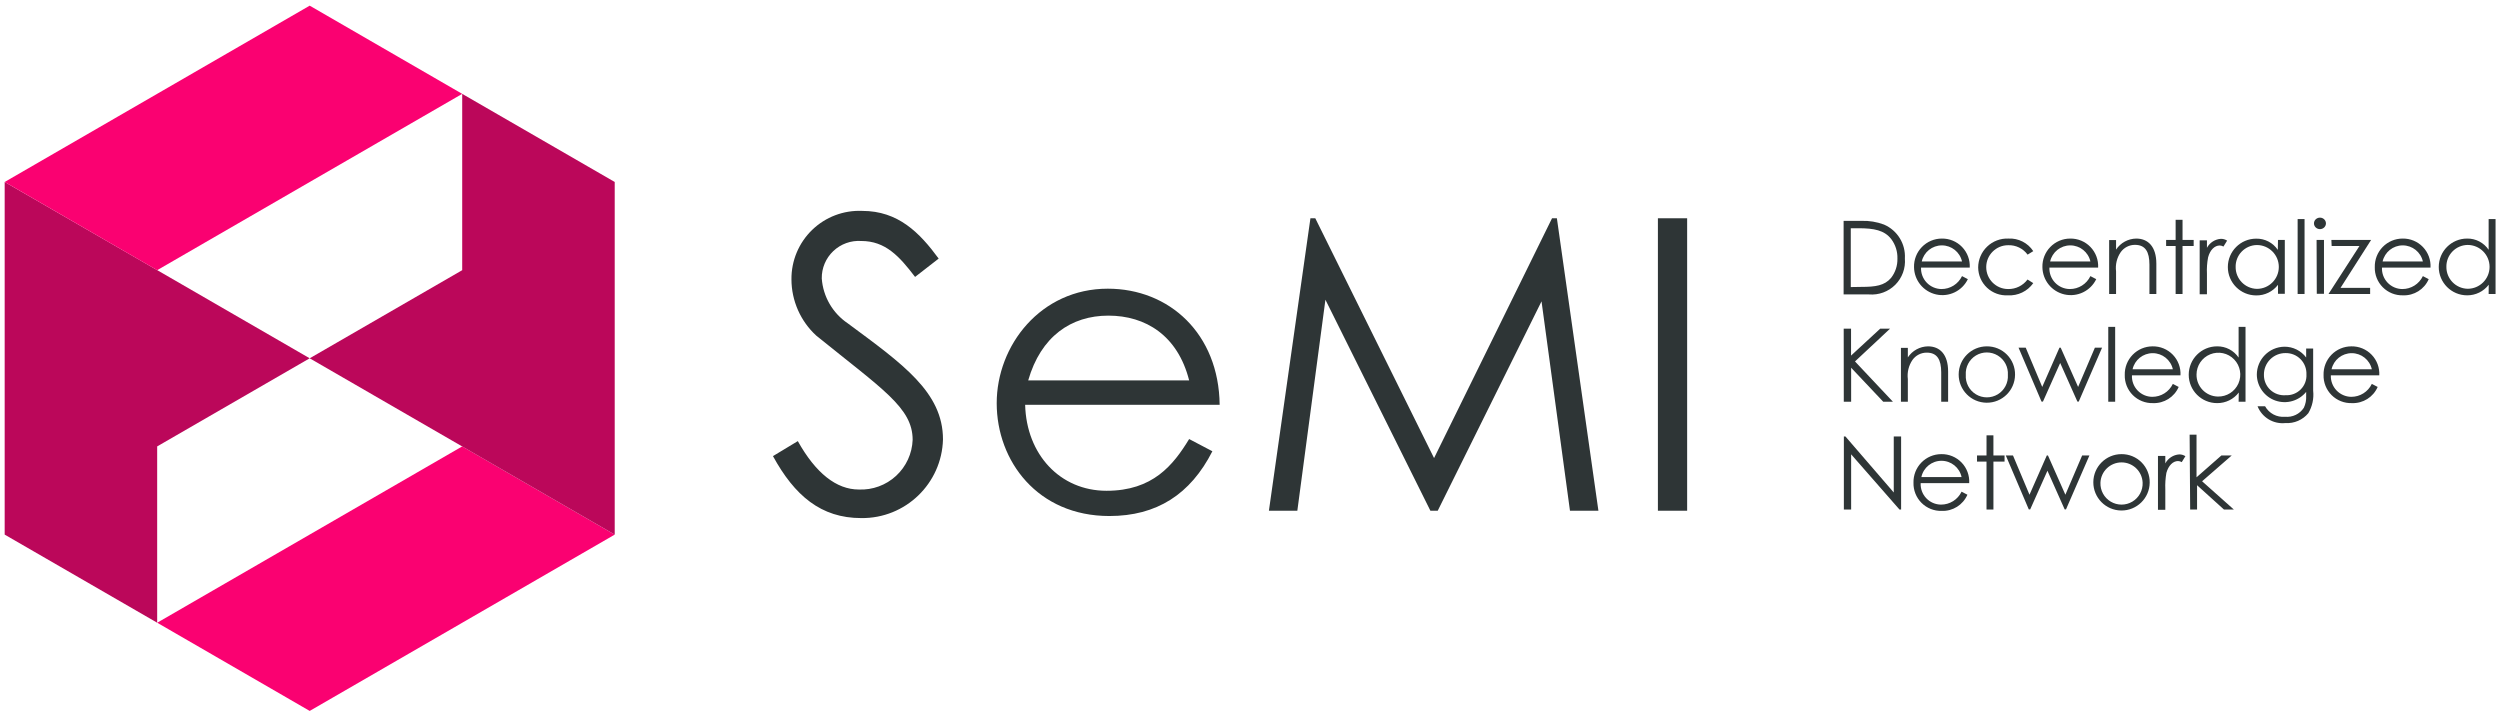
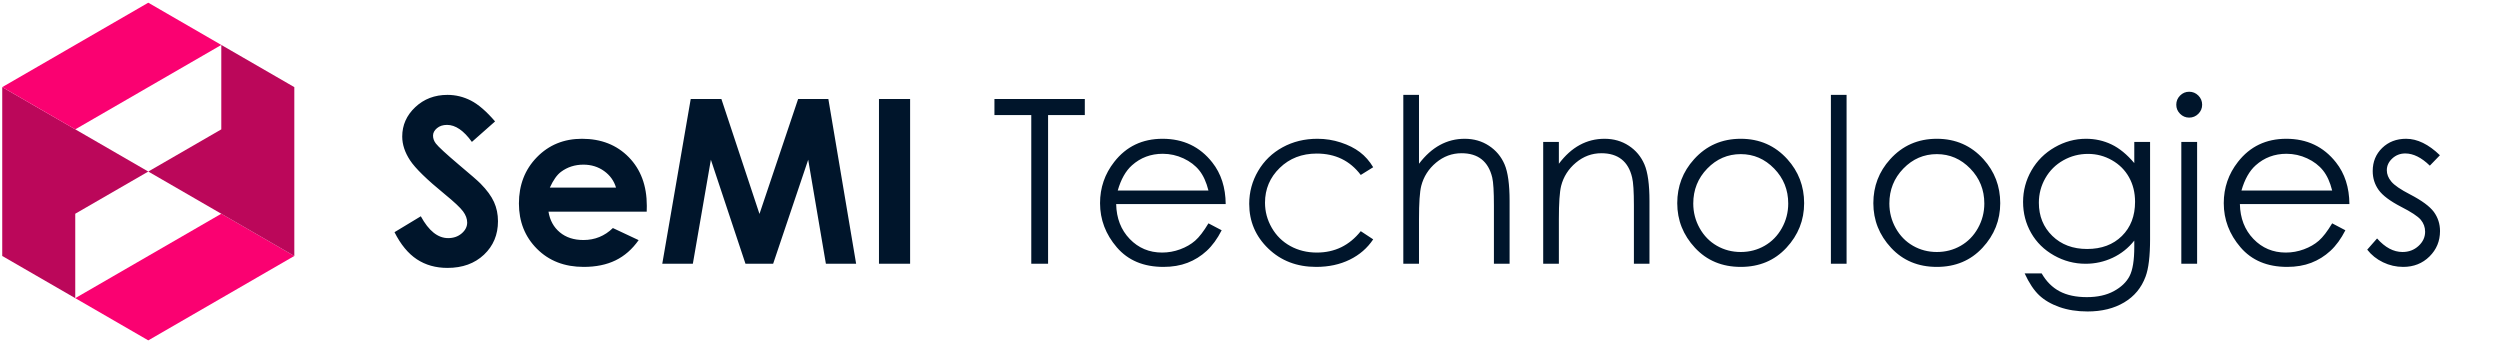
- <svg xmlns="http://www.w3.org/2000/svg" width="167" height="48" viewBox="0 0 167 48">
-   <g fill="none" fill-rule="evenodd">
-     <path fill="#BB075A" d="M.312 12.156v23.556l10.187 5.886V29.82l10.188-5.886z" />
-     <path fill="#FA0171" d="M30.875 6.27L20.687.378.312 12.156l10.187 5.892zM41.063 35.712L30.875 29.82 10.5 41.598l10.188 5.892z" />
-     <path fill="#BB075A" d="M41.063 35.712V12.156L30.875 6.27v11.778l-10.188 5.886z" />
-     <path fill="#2E3536" fill-rule="nonzero" d="M123.153 14.754h1.198c.51-.017 1.02.066 1.498.246a2.316 2.316 0 0 1 1.397 2.268 2.222 2.222 0 0 1-2.397 2.4h-1.696v-4.914zm1.198 4.41c.923 0 1.534-.084 1.972-.6.287-.368.437-.824.425-1.29a2.066 2.066 0 0 0-.407-1.296c-.462-.6-1.15-.732-2.211-.732h-.498v3.93l.72-.012zM128.325 17.874a1.38 1.38 0 0 0 1.36 1.434 1.516 1.516 0 0 0 1.378-.864l.39.204a1.893 1.893 0 0 1-3.596-.804 1.861 1.861 0 0 1 1.852-1.908 1.839 1.839 0 0 1 1.87 1.938h-3.254zm2.738-.408a1.379 1.379 0 0 0-2.69 0h2.69z" />
-     <path fill="#2E3536" d="M135.822 18.912a1.935 1.935 0 0 1-1.696.816 1.88 1.88 0 0 1-1.984-1.86 1.94 1.94 0 0 1 2.02-1.932 1.87 1.87 0 0 1 1.66.84l-.378.234a1.54 1.54 0 0 0-1.3-.63 1.463 1.463 0 0 0 0 2.928c.508.009.99-.228 1.294-.636l.384.24z" />
-     <path fill="#2E3536" fill-rule="nonzero" d="M136.9 17.874a1.375 1.375 0 0 0 1.36 1.434 1.516 1.516 0 0 0 1.379-.864l.39.204a1.893 1.893 0 0 1-3.596-.804 1.861 1.861 0 0 1 1.852-1.908 1.839 1.839 0 0 1 1.87 1.938H136.9zm2.739-.408a1.379 1.379 0 0 0-2.69 0h2.69z" />
-     <path fill="#2E3536" d="M141.353 16.674c.3-.454.805-.73 1.348-.738.791 0 1.343.54 1.343 1.68v2.022h-.462v-1.962c0-.852-.27-1.32-.965-1.32a1.162 1.162 0 0 0-.952.486 1.862 1.862 0 0 0-.312 1.284v1.512h-.462v-3.6h.462v.636zM145.332 14.682h.462v1.344h.743v.408h-.743v3.204h-.462v-3.204h-.635v-.408h.635zM147.424 16.554c.186-.346.537-.573.929-.6a.742.742 0 0 1 .419.12l-.246.396a.52.52 0 0 0-.245-.072c-.342 0-.648.294-.78.792-.069.36-.095.726-.077 1.092v1.374h-.486v-3.6h.486v.498z" />
-     <path fill="#2E3536" fill-rule="nonzero" d="M152.17 16.026h.455v3.6h-.455v-.6a1.797 1.797 0 0 1-1.456.708 1.895 1.895 0 0 1-1.894-1.896c0-1.047.848-1.896 1.894-1.896a1.701 1.701 0 0 1 1.444.75l.012-.666zm-2.829 1.8a1.451 1.451 0 0 0 1.42 1.47 1.463 1.463 0 0 0 0-2.928 1.437 1.437 0 0 0-1.42 1.47v-.012z" />
-     <path fill="#2E3536" d="M153.482 14.634h.462v5.004h-.462z" />
-     <path fill="#2E3536" fill-rule="nonzero" d="M155.373 14.922c0 .212-.179.384-.4.384-.22 0-.4-.172-.4-.384 0-.212.18-.384.4-.384.221 0 .4.172.4.384zm-.625 1.104h.494v3.6h-.481l-.013-3.6z" />
-     <path fill="#2E3536" d="M155.736 16.026h2.655l-2.044 3.204h1.978v.408h-2.781l2.067-3.204h-1.857z" />
-     <path fill="#2E3536" fill-rule="nonzero" d="M159.116 17.874a1.369 1.369 0 0 0 1.354 1.434 1.516 1.516 0 0 0 1.378-.864l.39.204a1.798 1.798 0 0 1-1.72 1.08 1.833 1.833 0 0 1-1.882-1.884 1.861 1.861 0 0 1 1.858-1.908 1.833 1.833 0 0 1 1.864 1.938h-3.242zm2.732-.408a1.379 1.379 0 0 0-2.69 0h2.69zM166.247 19.02c-.343.45-.878.713-1.444.708a1.895 1.895 0 0 1-1.894-1.896c0-1.047.848-1.896 1.894-1.896a1.701 1.701 0 0 1 1.438.75v-2.052h.462v5.004h-.462l.006-.618zm-2.828-1.2a1.451 1.451 0 0 0 1.42 1.47 1.463 1.463 0 0 0 0-2.928 1.437 1.437 0 0 0-1.42 1.476v-.018z" />
-     <path fill="#2E3536" d="M123.159 21.954h.491v1.8l1.948-1.8h.659l-2.343 2.19 2.535 2.694h-.647l-2.146-2.274v2.274h-.491zM127.444 23.874c.3-.454.804-.73 1.348-.738.791 0 1.342.54 1.342 1.68v2.022h-.461v-1.962c0-.852-.27-1.32-.965-1.32a1.162 1.162 0 0 0-.953.486 1.862 1.862 0 0 0-.311 1.284v1.512h-.462v-3.6h.462v.636z" />
-     <path fill="#2E3536" fill-rule="nonzero" d="M134.605 25.044a1.883 1.883 0 1 1-1.882-1.908 1.869 1.869 0 0 1 1.882 1.908zm-3.29 0a1.41 1.41 0 0 0 2.136 1.297 1.41 1.41 0 0 0 .675-1.297 1.41 1.41 0 0 0-2.136-1.297 1.41 1.41 0 0 0-.675 1.297z" />
-     <path fill="#2E3536" d="M134.839 23.226h.48l1.102 2.622 1.15-2.622h.084l1.163 2.622 1.12-2.622h.48l-1.558 3.6h-.09l-1.15-2.58-1.151 2.58h-.096zM140.832 21.834h.461v5.004h-.461z" />
-     <path fill="#2E3536" fill-rule="nonzero" d="M142.414 25.074a1.369 1.369 0 0 0 1.354 1.434 1.516 1.516 0 0 0 1.378-.864l.39.204a1.798 1.798 0 0 1-1.72 1.08 1.833 1.833 0 0 1-1.882-1.884 1.861 1.861 0 0 1 1.858-1.908 1.833 1.833 0 0 1 1.864 1.938h-3.242zm2.732-.408a1.379 1.379 0 0 0-2.69 0h2.69zM149.551 26.22a1.797 1.797 0 0 1-1.45.708 1.895 1.895 0 0 1-1.894-1.896c0-1.047.848-1.896 1.894-1.896a1.701 1.701 0 0 1 1.438.75v-2.052h.462v5.004h-.462l.012-.618zm-2.823-1.2a1.451 1.451 0 0 0 1.42 1.47 1.465 1.465 0 0 0 1.093-2.481 1.461 1.461 0 0 0-2.513 1.011zM154.52 26.106a2.432 2.432 0 0 1-.324 1.494 1.833 1.833 0 0 1-1.529.66 1.798 1.798 0 0 1-1.863-1.122h.503c.266.477.787.752 1.33.702.499.05.984-.18 1.259-.6.117-.247.17-.52.156-.792v-.27a1.856 1.856 0 0 1-3.296-1.146 1.87 1.87 0 0 1 1.845-1.872 1.797 1.797 0 0 1 1.45.72v-.6h.468v2.826zm-3.29-1.068a1.345 1.345 0 0 0 1.461 1.362 1.318 1.318 0 0 0 1.379-1.392 1.369 1.369 0 0 0-1.39-1.422 1.431 1.431 0 0 0-1.45 1.452zM155.7 25.074a1.38 1.38 0 0 0 1.36 1.434 1.516 1.516 0 0 0 1.378-.864l.39.204a1.798 1.798 0 0 1-1.72 1.08 1.833 1.833 0 0 1-1.894-1.884 1.861 1.861 0 0 1 1.858-1.908 1.833 1.833 0 0 1 1.864 1.938H155.7zm2.738-.408a1.379 1.379 0 0 0-2.69 0h2.69z" />
-     <path fill="#2E3536" d="M123.17 34.038v-4.884h.103l3.23 3.744v-3.744h.491v4.884h-.108l-3.23-3.69v3.69z" />
-     <path fill="#2E3536" fill-rule="nonzero" d="M128.3 32.274a1.369 1.369 0 0 0 1.355 1.434 1.516 1.516 0 0 0 1.378-.864l.39.204a1.798 1.798 0 0 1-1.72 1.08 1.833 1.833 0 0 1-1.882-1.884 1.861 1.861 0 0 1 1.858-1.908 1.833 1.833 0 0 1 1.864 1.938H128.3zm2.733-.408a1.373 1.373 0 0 0-2.685 0h2.685z" />
-     <path fill="#2E3536" d="M132.7 29.082h.46v1.344h.744v.408h-.743v3.204h-.462v-3.204h-.635v-.408h.635zM133.988 30.426h.48l1.102 2.622 1.156-2.622h.078l1.163 2.622 1.12-2.622h.486l-1.564 3.6h-.09l-1.15-2.58-1.151 2.58h-.096z" />
-     <path fill="#2E3536" fill-rule="nonzero" d="M143.6 32.244a1.883 1.883 0 1 1-1.882-1.908 1.869 1.869 0 0 1 1.882 1.908zm-3.29 0a1.41 1.41 0 1 0 2.818.002 1.41 1.41 0 0 0-2.818-.002z" />
-     <path fill="#2E3536" d="M144.643 30.954c.186-.346.537-.573.929-.6.147-.002.29.04.413.12l-.245.396a.52.52 0 0 0-.246-.072c-.336 0-.641.294-.78.792-.062.36-.087.726-.071 1.092v1.374h-.491v-3.6h.491v.498zM146.267 29.034h.461v2.85l1.66-1.458h.69l-1.978 1.722 2.122 1.89h-.66l-1.798-1.626v1.626h-.461zM61.127 18.498c-1.055-1.386-1.984-2.4-3.596-2.4a2.473 2.473 0 0 0-2.637 2.502 3.955 3.955 0 0 0 1.738 3c3.668 2.718 6.359 4.596 6.359 7.752a5.396 5.396 0 0 1-5.46 5.256c-2.69 0-4.452-1.5-5.897-4.14l1.66-1.002c1.199 2.148 2.583 3.234 4.075 3.234a3.45 3.45 0 0 0 3.596-3.318c0-2.148-2.008-3.372-6.442-6.966a5.115 5.115 0 0 1-1.654-3.756 4.539 4.539 0 0 1 1.383-3.303 4.528 4.528 0 0 1 3.345-1.269c2.397 0 3.83 1.446 5.106 3.186l-1.576 1.224z" />
-     <path fill="#2E3536" fill-rule="nonzero" d="M68.48 27.042c.084 3.318 2.337 5.742 5.436 5.742 3.098 0 4.458-1.716 5.519-3.456l1.552.816c-1.468 2.886-3.727 4.326-6.88 4.326-4.794 0-7.527-3.672-7.527-7.536 0-3.864 2.937-7.65 7.42-7.65 4.105 0 7.419 3 7.473 7.758H68.48zm10.955-1.632c-.761-3-2.907-4.326-5.394-4.326s-4.512 1.386-5.357 4.326h10.751z" />
-     <path fill="#2E3536" d="M84.763 34.116l2.774-19.536h.324l7.934 16.02 7.881-16.02H104l2.774 19.536h-1.9l-1.9-13.986-6.933 13.986h-.491l-7.012-14.094-1.876 14.094zM110.748 14.58h1.953v19.536h-1.953z" />
+ <svg xmlns="http://www.w3.org/2000/svg" width="436px" height="60px" viewBox="0 0 436 60" version="1.1">
+   <g id="logos/SeMI/technologies/horizontal/color" stroke="none" stroke-width="1" fill="none" fill-rule="evenodd">
+     <g id="SeMI-1_hc-Copy">
+       <polygon id="Path" fill="#BB075A" points="0.39 15.195 0.39 44.64 13.124 51.998 13.124 37.275 25.859 29.918" />
+       <polygon id="Path" fill="#FA0171" points="38.594 7.838 25.859 0.472 0.39 15.195 13.124 22.56" />
+       <polygon id="Path" fill="#FA0171" points="51.329 44.64 38.594 37.275 13.124 51.998 25.859 59.362" />
+       <polygon id="Path" fill="#BB075A" points="51.329 44.64 51.329 15.195 38.594 7.838 38.594 22.56 25.859 29.918" />
+     </g>
+     <path d="M86.34,21.176 L82.297,24.75 C80.878,22.771 79.432,21.781 77.961,21.781 C77.245,21.781 76.659,21.973 76.203,22.357 C75.747,22.742 75.52,23.174 75.52,23.656 C75.52,24.138 75.682,24.594 76.008,25.023 C76.451,25.596 77.785,26.827 80.012,28.715 C82.095,30.46 83.358,31.56 83.801,32.016 C84.908,33.135 85.692,34.206 86.154,35.229 C86.617,36.251 86.848,37.367 86.848,38.578 C86.848,40.935 86.034,42.882 84.406,44.418 C82.779,45.954 80.656,46.723 78.039,46.723 C75.995,46.723 74.214,46.221 72.697,45.219 C71.18,44.216 69.882,42.641 68.801,40.492 L73.391,37.719 C74.771,40.258 76.359,41.527 78.156,41.527 C79.094,41.527 79.882,41.254 80.52,40.707 C81.158,40.16 81.477,39.529 81.477,38.812 C81.477,38.161 81.236,37.51 80.754,36.859 C80.272,36.208 79.211,35.212 77.57,33.871 C74.445,31.319 72.427,29.35 71.516,27.963 C70.604,26.576 70.148,25.193 70.148,23.812 C70.148,21.82 70.907,20.111 72.424,18.686 C73.941,17.26 75.812,16.547 78.039,16.547 C79.471,16.547 80.835,16.879 82.131,17.543 C83.426,18.207 84.829,19.418 86.34,21.176 Z M112.785,36.918 L95.656,36.918 C95.904,38.428 96.564,39.63 97.639,40.521 C98.713,41.413 100.083,41.859 101.75,41.859 C103.742,41.859 105.454,41.163 106.887,39.77 L111.379,41.879 C110.259,43.467 108.918,44.643 107.355,45.404 C105.793,46.166 103.938,46.547 101.789,46.547 C98.456,46.547 95.741,45.495 93.645,43.393 C91.548,41.29 90.5,38.656 90.5,35.492 C90.5,32.25 91.545,29.558 93.635,27.416 C95.725,25.274 98.345,24.203 101.496,24.203 C104.842,24.203 107.564,25.274 109.66,27.416 C111.757,29.558 112.805,32.387 112.805,35.902 L112.785,36.918 Z M107.434,32.719 C107.082,31.534 106.389,30.57 105.354,29.828 C104.318,29.086 103.117,28.715 101.75,28.715 C100.266,28.715 98.964,29.132 97.844,29.965 C97.141,30.486 96.49,31.404 95.891,32.719 L107.434,32.719 Z M120.461,17.27 L125.812,17.27 L132.453,37.309 L139.191,17.27 L144.465,17.27 L149.309,46 L144.035,46 L140.949,27.855 L134.836,46 L130.012,46 L123.977,27.855 L120.832,46 L115.5,46 L120.461,17.27 Z M153.293,17.27 L158.723,17.27 L158.723,46 L153.293,46 L153.293,17.27 Z M173.43,20.062 L173.43,17.27 L189.191,17.27 L189.191,20.062 L182.785,20.062 L182.785,46 L179.855,46 L179.855,20.062 L173.43,20.062 Z M210.754,38.949 L213.059,40.16 C212.303,41.645 211.431,42.842 210.441,43.754 C209.452,44.665 208.339,45.359 207.102,45.834 C205.865,46.309 204.465,46.547 202.902,46.547 C199.439,46.547 196.73,45.411 194.777,43.139 C192.824,40.867 191.848,38.298 191.848,35.434 C191.848,32.738 192.674,30.336 194.328,28.227 C196.424,25.544 199.23,24.203 202.746,24.203 C206.366,24.203 209.256,25.577 211.418,28.324 C212.954,30.264 213.736,32.686 213.762,35.59 L194.66,35.59 C194.712,38.064 195.5,40.092 197.023,41.674 C198.547,43.256 200.428,44.047 202.668,44.047 C203.749,44.047 204.8,43.858 205.822,43.48 C206.844,43.103 207.714,42.602 208.43,41.977 C209.146,41.352 209.921,40.342 210.754,38.949 Z M210.754,33.227 C210.389,31.768 209.859,30.603 209.162,29.73 C208.465,28.858 207.544,28.155 206.398,27.621 C205.253,27.087 204.048,26.82 202.785,26.82 C200.702,26.82 198.911,27.491 197.414,28.832 C196.32,29.809 195.493,31.273 194.934,33.227 L210.754,33.227 Z M239.484,29.164 L237.316,30.512 C235.441,28.025 232.883,26.781 229.641,26.781 C227.049,26.781 224.898,27.615 223.186,29.281 C221.473,30.948 220.617,32.973 220.617,35.355 C220.617,36.905 221.011,38.363 221.799,39.73 C222.587,41.098 223.667,42.159 225.041,42.914 C226.415,43.669 227.954,44.047 229.66,44.047 C232.785,44.047 235.337,42.803 237.316,40.316 L239.484,41.742 C238.469,43.266 237.105,44.447 235.393,45.287 C233.68,46.127 231.73,46.547 229.543,46.547 C226.184,46.547 223.397,45.479 221.184,43.344 C218.97,41.208 217.863,38.611 217.863,35.551 C217.863,33.493 218.381,31.583 219.416,29.818 C220.451,28.054 221.874,26.677 223.684,25.688 C225.493,24.698 227.518,24.203 229.758,24.203 C231.164,24.203 232.521,24.418 233.83,24.848 C235.139,25.277 236.249,25.837 237.16,26.527 C238.072,27.217 238.846,28.096 239.484,29.164 Z M244.738,16.547 L247.473,16.547 L247.473,28.559 C248.579,27.1 249.797,26.01 251.125,25.287 C252.453,24.564 253.892,24.203 255.441,24.203 C257.03,24.203 258.439,24.607 259.67,25.414 C260.9,26.221 261.809,27.305 262.395,28.666 C262.98,30.027 263.273,32.159 263.273,35.062 L263.273,46 L260.539,46 L260.539,35.863 C260.539,33.415 260.441,31.781 260.246,30.961 C259.908,29.555 259.292,28.497 258.4,27.787 C257.508,27.077 256.34,26.723 254.895,26.723 C253.241,26.723 251.76,27.27 250.451,28.363 C249.143,29.457 248.28,30.811 247.863,32.426 C247.603,33.467 247.473,35.395 247.473,38.207 L247.473,46 L244.738,46 L244.738,16.547 Z M269.133,24.75 L271.867,24.75 L271.867,28.559 C272.961,27.1 274.172,26.01 275.5,25.287 C276.828,24.564 278.273,24.203 279.836,24.203 C281.424,24.203 282.834,24.607 284.064,25.414 C285.295,26.221 286.203,27.309 286.789,28.676 C287.375,30.043 287.668,32.172 287.668,35.062 L287.668,46 L284.953,46 L284.953,35.863 C284.953,33.415 284.849,31.781 284.641,30.961 C284.315,29.555 283.703,28.497 282.805,27.787 C281.906,27.077 280.734,26.723 279.289,26.723 C277.635,26.723 276.154,27.27 274.846,28.363 C273.537,29.457 272.674,30.811 272.258,32.426 C271.997,33.48 271.867,35.408 271.867,38.207 L271.867,46 L269.133,46 L269.133,24.75 Z M303.586,24.203 C306.854,24.203 309.562,25.388 311.711,27.758 C313.664,29.919 314.641,32.478 314.641,35.434 C314.641,38.402 313.609,40.997 311.545,43.217 C309.481,45.437 306.828,46.547 303.586,46.547 C300.331,46.547 297.671,45.437 295.607,43.217 C293.544,40.997 292.512,38.402 292.512,35.434 C292.512,32.491 293.488,29.939 295.441,27.777 C297.59,25.395 300.305,24.203 303.586,24.203 Z M303.586,26.879 C301.32,26.879 299.374,27.719 297.746,29.398 C296.118,31.078 295.305,33.109 295.305,35.492 C295.305,37.029 295.676,38.461 296.418,39.789 C297.16,41.117 298.163,42.143 299.426,42.865 C300.689,43.588 302.076,43.949 303.586,43.949 C305.096,43.949 306.483,43.588 307.746,42.865 C309.009,42.143 310.012,41.117 310.754,39.789 C311.496,38.461 311.867,37.029 311.867,35.492 C311.867,33.109 311.05,31.078 309.416,29.398 C307.782,27.719 305.839,26.879 303.586,26.879 Z M319.309,16.547 L322.043,16.547 L322.043,46 L319.309,46 L319.309,16.547 Z M337.785,24.203 C341.053,24.203 343.762,25.388 345.91,27.758 C347.863,29.919 348.84,32.478 348.84,35.434 C348.84,38.402 347.808,40.997 345.744,43.217 C343.68,45.437 341.027,46.547 337.785,46.547 C334.53,46.547 331.87,45.437 329.807,43.217 C327.743,40.997 326.711,38.402 326.711,35.434 C326.711,32.491 327.687,29.939 329.641,27.777 C331.789,25.395 334.504,24.203 337.785,24.203 Z M337.785,26.879 C335.52,26.879 333.573,27.719 331.945,29.398 C330.318,31.078 329.504,33.109 329.504,35.492 C329.504,37.029 329.875,38.461 330.617,39.789 C331.359,41.117 332.362,42.143 333.625,42.865 C334.888,43.588 336.275,43.949 337.785,43.949 C339.296,43.949 340.682,43.588 341.945,42.865 C343.208,42.143 344.211,41.117 344.953,39.789 C345.695,38.461 346.066,37.029 346.066,35.492 C346.066,33.109 345.249,31.078 343.615,29.398 C341.981,27.719 340.038,26.879 337.785,26.879 Z M372.219,24.75 L374.973,24.75 L374.973,41.684 C374.973,44.665 374.712,46.846 374.191,48.227 C373.475,50.18 372.232,51.684 370.461,52.738 C368.69,53.793 366.561,54.32 364.074,54.32 C362.251,54.32 360.614,54.063 359.162,53.549 C357.71,53.035 356.529,52.344 355.617,51.479 C354.706,50.613 353.866,49.346 353.098,47.68 L356.066,47.68 C356.874,49.086 357.915,50.128 359.191,50.805 C360.467,51.482 362.049,51.82 363.938,51.82 C365.799,51.82 367.372,51.472 368.654,50.775 C369.937,50.079 370.852,49.203 371.398,48.148 C371.945,47.094 372.219,45.395 372.219,43.051 L372.219,41.957 C371.19,43.259 369.934,44.258 368.449,44.955 C366.965,45.652 365.389,46 363.723,46 C361.77,46 359.934,45.515 358.215,44.545 C356.496,43.575 355.168,42.27 354.23,40.629 C353.293,38.988 352.824,37.185 352.824,35.219 C352.824,33.253 353.312,31.42 354.289,29.721 C355.266,28.021 356.617,26.677 358.342,25.688 C360.067,24.698 361.887,24.203 363.801,24.203 C365.389,24.203 366.87,24.532 368.244,25.189 C369.618,25.847 370.943,26.931 372.219,28.441 L372.219,24.75 Z M364.152,26.84 C362.603,26.84 361.164,27.214 359.836,27.963 C358.508,28.712 357.466,29.747 356.711,31.068 C355.956,32.39 355.578,33.819 355.578,35.355 C355.578,37.686 356.359,39.613 357.922,41.137 C359.484,42.66 361.509,43.422 363.996,43.422 C366.509,43.422 368.531,42.667 370.061,41.156 C371.591,39.646 372.355,37.66 372.355,35.199 C372.355,33.598 372.004,32.169 371.301,30.912 C370.598,29.656 369.602,28.663 368.312,27.934 C367.023,27.204 365.637,26.84 364.152,26.84 Z M381.789,16 C382.414,16 382.948,16.221 383.391,16.664 C383.833,17.107 384.055,17.641 384.055,18.266 C384.055,18.878 383.833,19.405 383.391,19.848 C382.948,20.29 382.414,20.512 381.789,20.512 C381.177,20.512 380.65,20.29 380.207,19.848 C379.764,19.405 379.543,18.878 379.543,18.266 C379.543,17.641 379.764,17.107 380.207,16.664 C380.65,16.221 381.177,16 381.789,16 Z M380.422,24.75 L383.176,24.75 L383.176,46 L380.422,46 L380.422,24.75 Z M406.73,38.949 L409.035,40.16 C408.28,41.645 407.408,42.842 406.418,43.754 C405.428,44.665 404.315,45.359 403.078,45.834 C401.841,46.309 400.441,46.547 398.879,46.547 C395.415,46.547 392.707,45.411 390.754,43.139 C388.801,40.867 387.824,38.298 387.824,35.434 C387.824,32.738 388.651,30.336 390.305,28.227 C392.401,25.544 395.207,24.203 398.723,24.203 C402.342,24.203 405.233,25.577 407.395,28.324 C408.931,30.264 409.712,32.686 409.738,35.59 L390.637,35.59 C390.689,38.064 391.477,40.092 393,41.674 C394.523,43.256 396.405,44.047 398.645,44.047 C399.725,44.047 400.777,43.858 401.799,43.48 C402.821,43.103 403.69,42.602 404.406,41.977 C405.122,41.352 405.897,40.342 406.73,38.949 Z M406.73,33.227 C406.366,31.768 405.835,30.603 405.139,29.73 C404.442,28.858 403.521,28.155 402.375,27.621 C401.229,27.087 400.025,26.82 398.762,26.82 C396.678,26.82 394.888,27.491 393.391,28.832 C392.297,29.809 391.47,31.273 390.91,33.227 L406.73,33.227 Z M425.52,27.074 L423.762,28.891 C422.303,27.471 420.878,26.762 419.484,26.762 C418.599,26.762 417.84,27.055 417.209,27.641 C416.577,28.227 416.262,28.91 416.262,29.691 C416.262,30.382 416.522,31.039 417.043,31.664 C417.564,32.302 418.658,33.051 420.324,33.91 C422.355,34.965 423.736,35.98 424.465,36.957 C425.181,37.947 425.539,39.06 425.539,40.297 C425.539,42.042 424.927,43.52 423.703,44.73 C422.479,45.941 420.949,46.547 419.113,46.547 C417.889,46.547 416.721,46.28 415.607,45.746 C414.494,45.212 413.573,44.477 412.844,43.539 L414.562,41.586 C415.956,43.161 417.434,43.949 418.996,43.949 C420.09,43.949 421.021,43.598 421.789,42.895 C422.557,42.191 422.941,41.365 422.941,40.414 C422.941,39.633 422.688,38.936 422.18,38.324 C421.672,37.725 420.526,36.97 418.742,36.059 C416.828,35.069 415.526,34.092 414.836,33.129 C414.146,32.165 413.801,31.065 413.801,29.828 C413.801,28.214 414.351,26.872 415.451,25.805 C416.551,24.737 417.941,24.203 419.621,24.203 C421.574,24.203 423.54,25.16 425.52,27.074 Z" id="SeMITechnologies" fill="#00152B" fill-rule="nonzero" />
  </g>
</svg>
